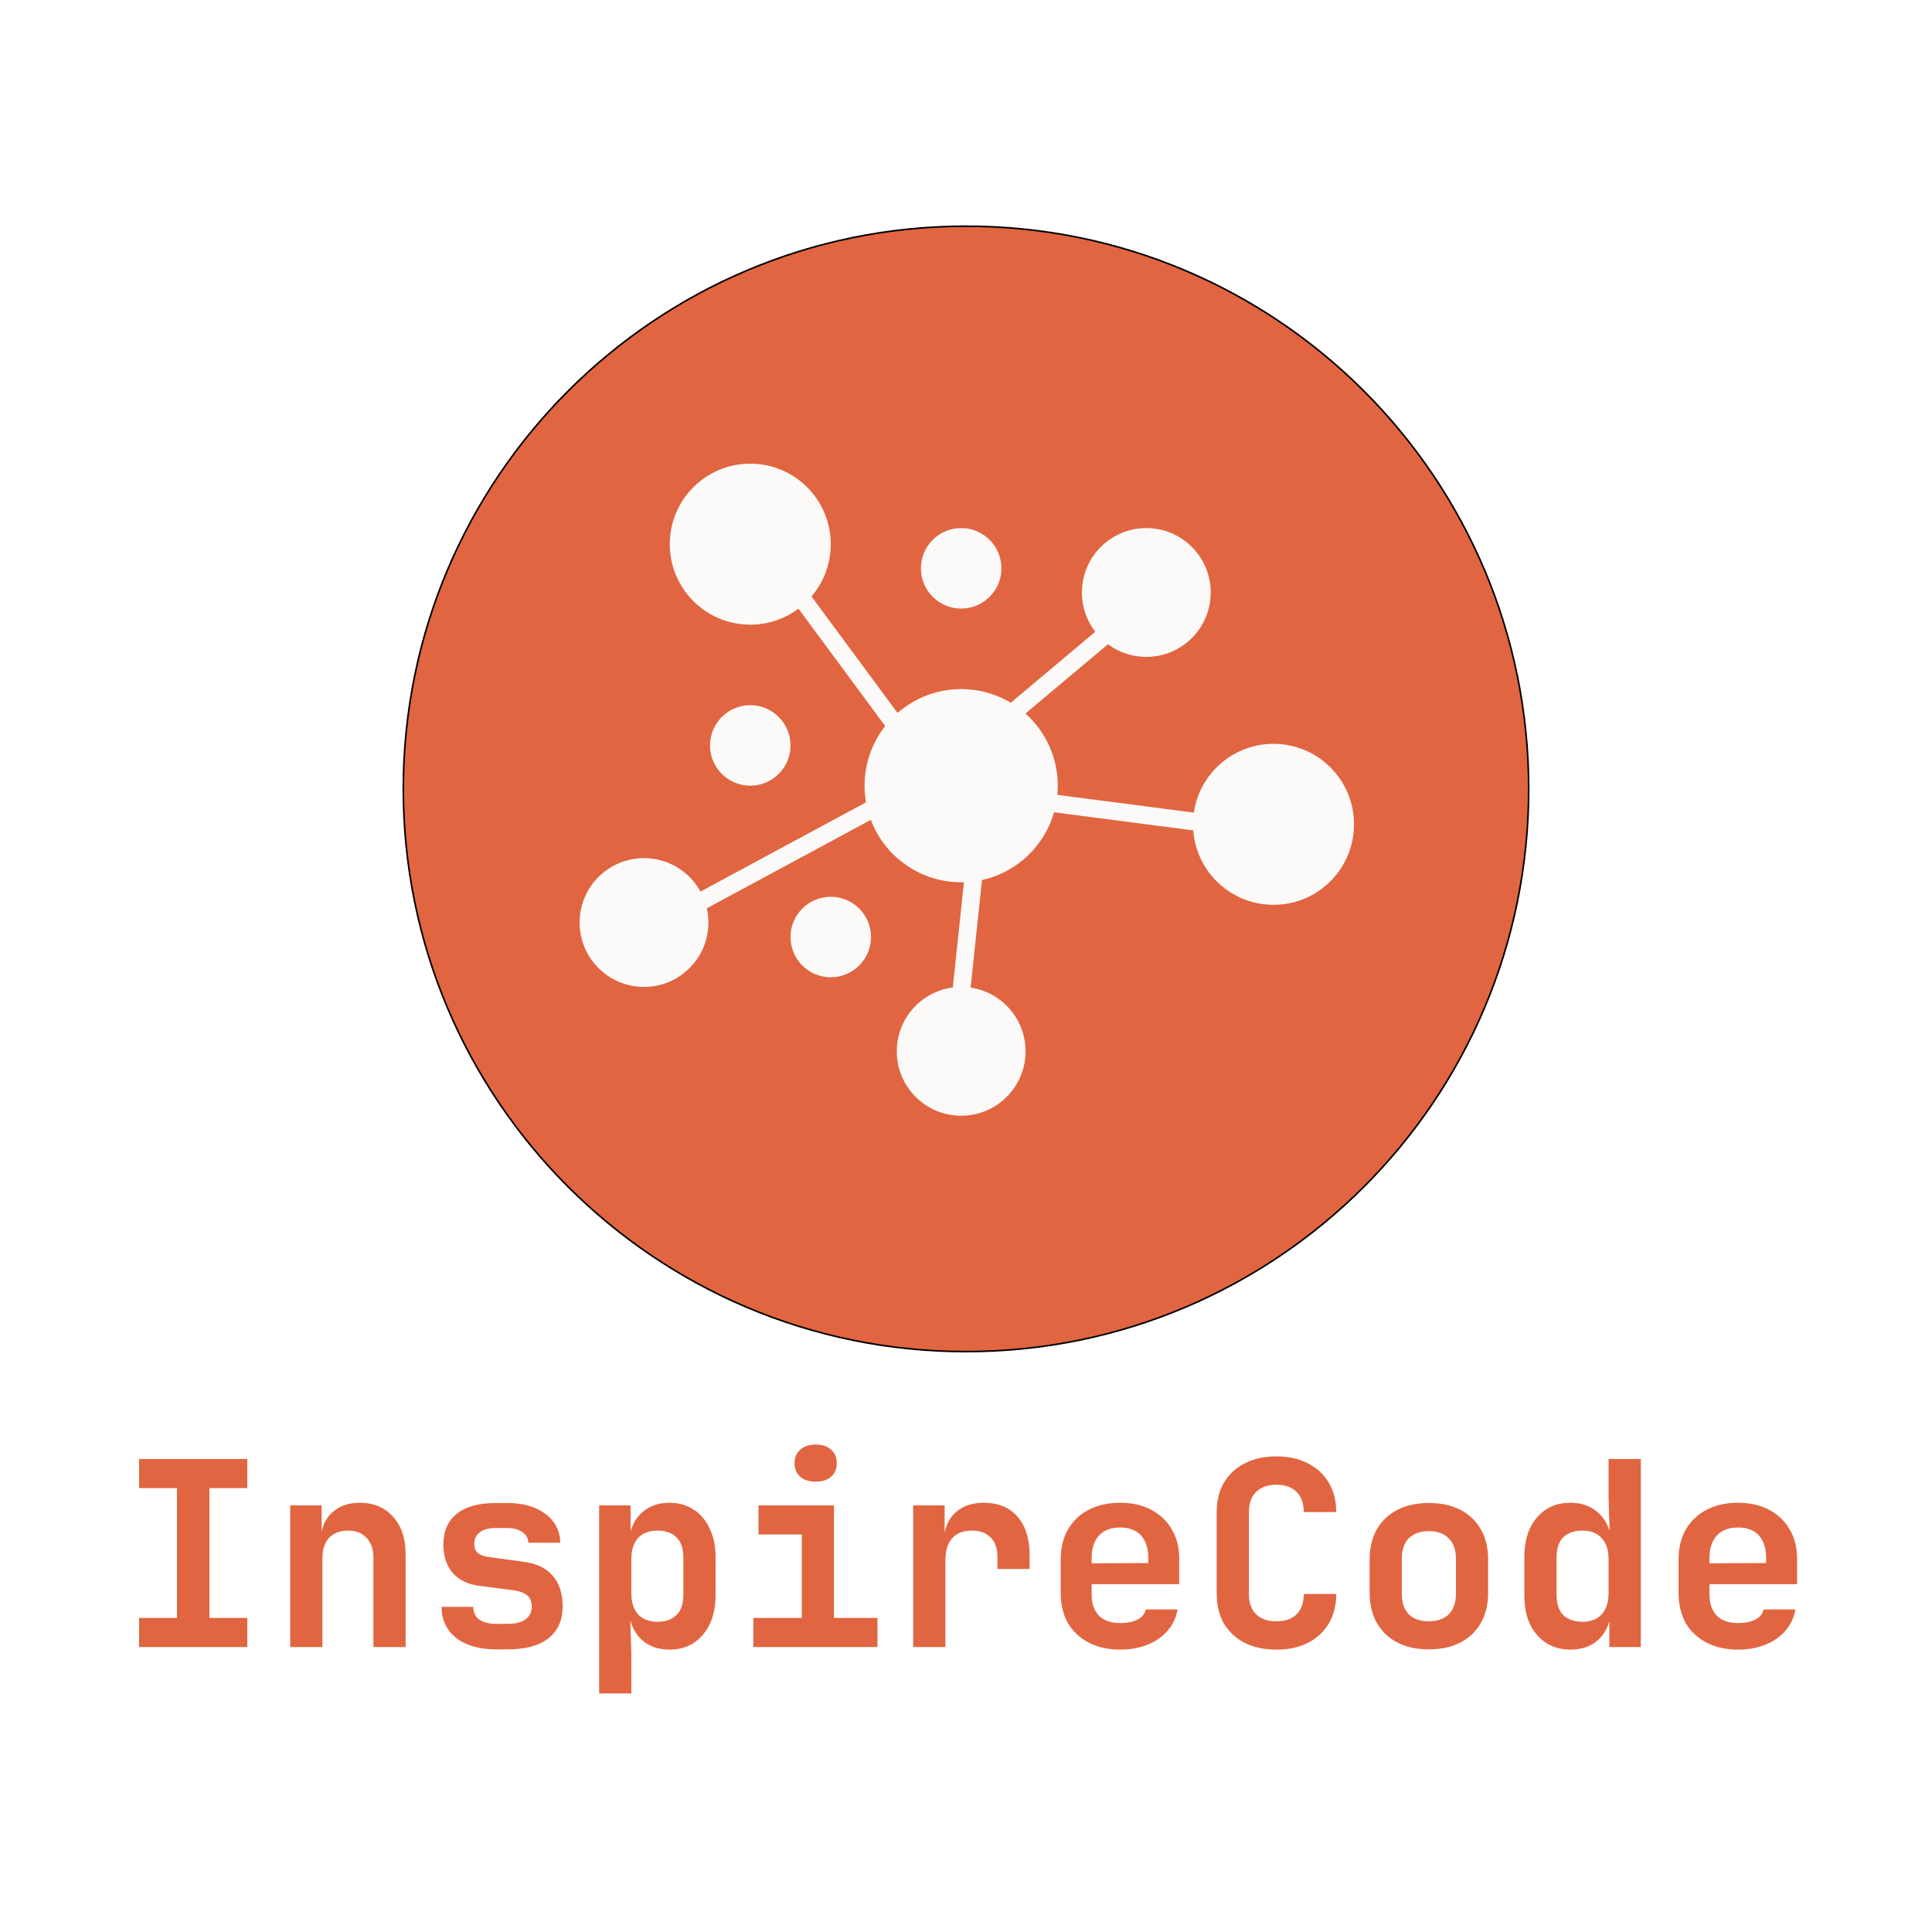
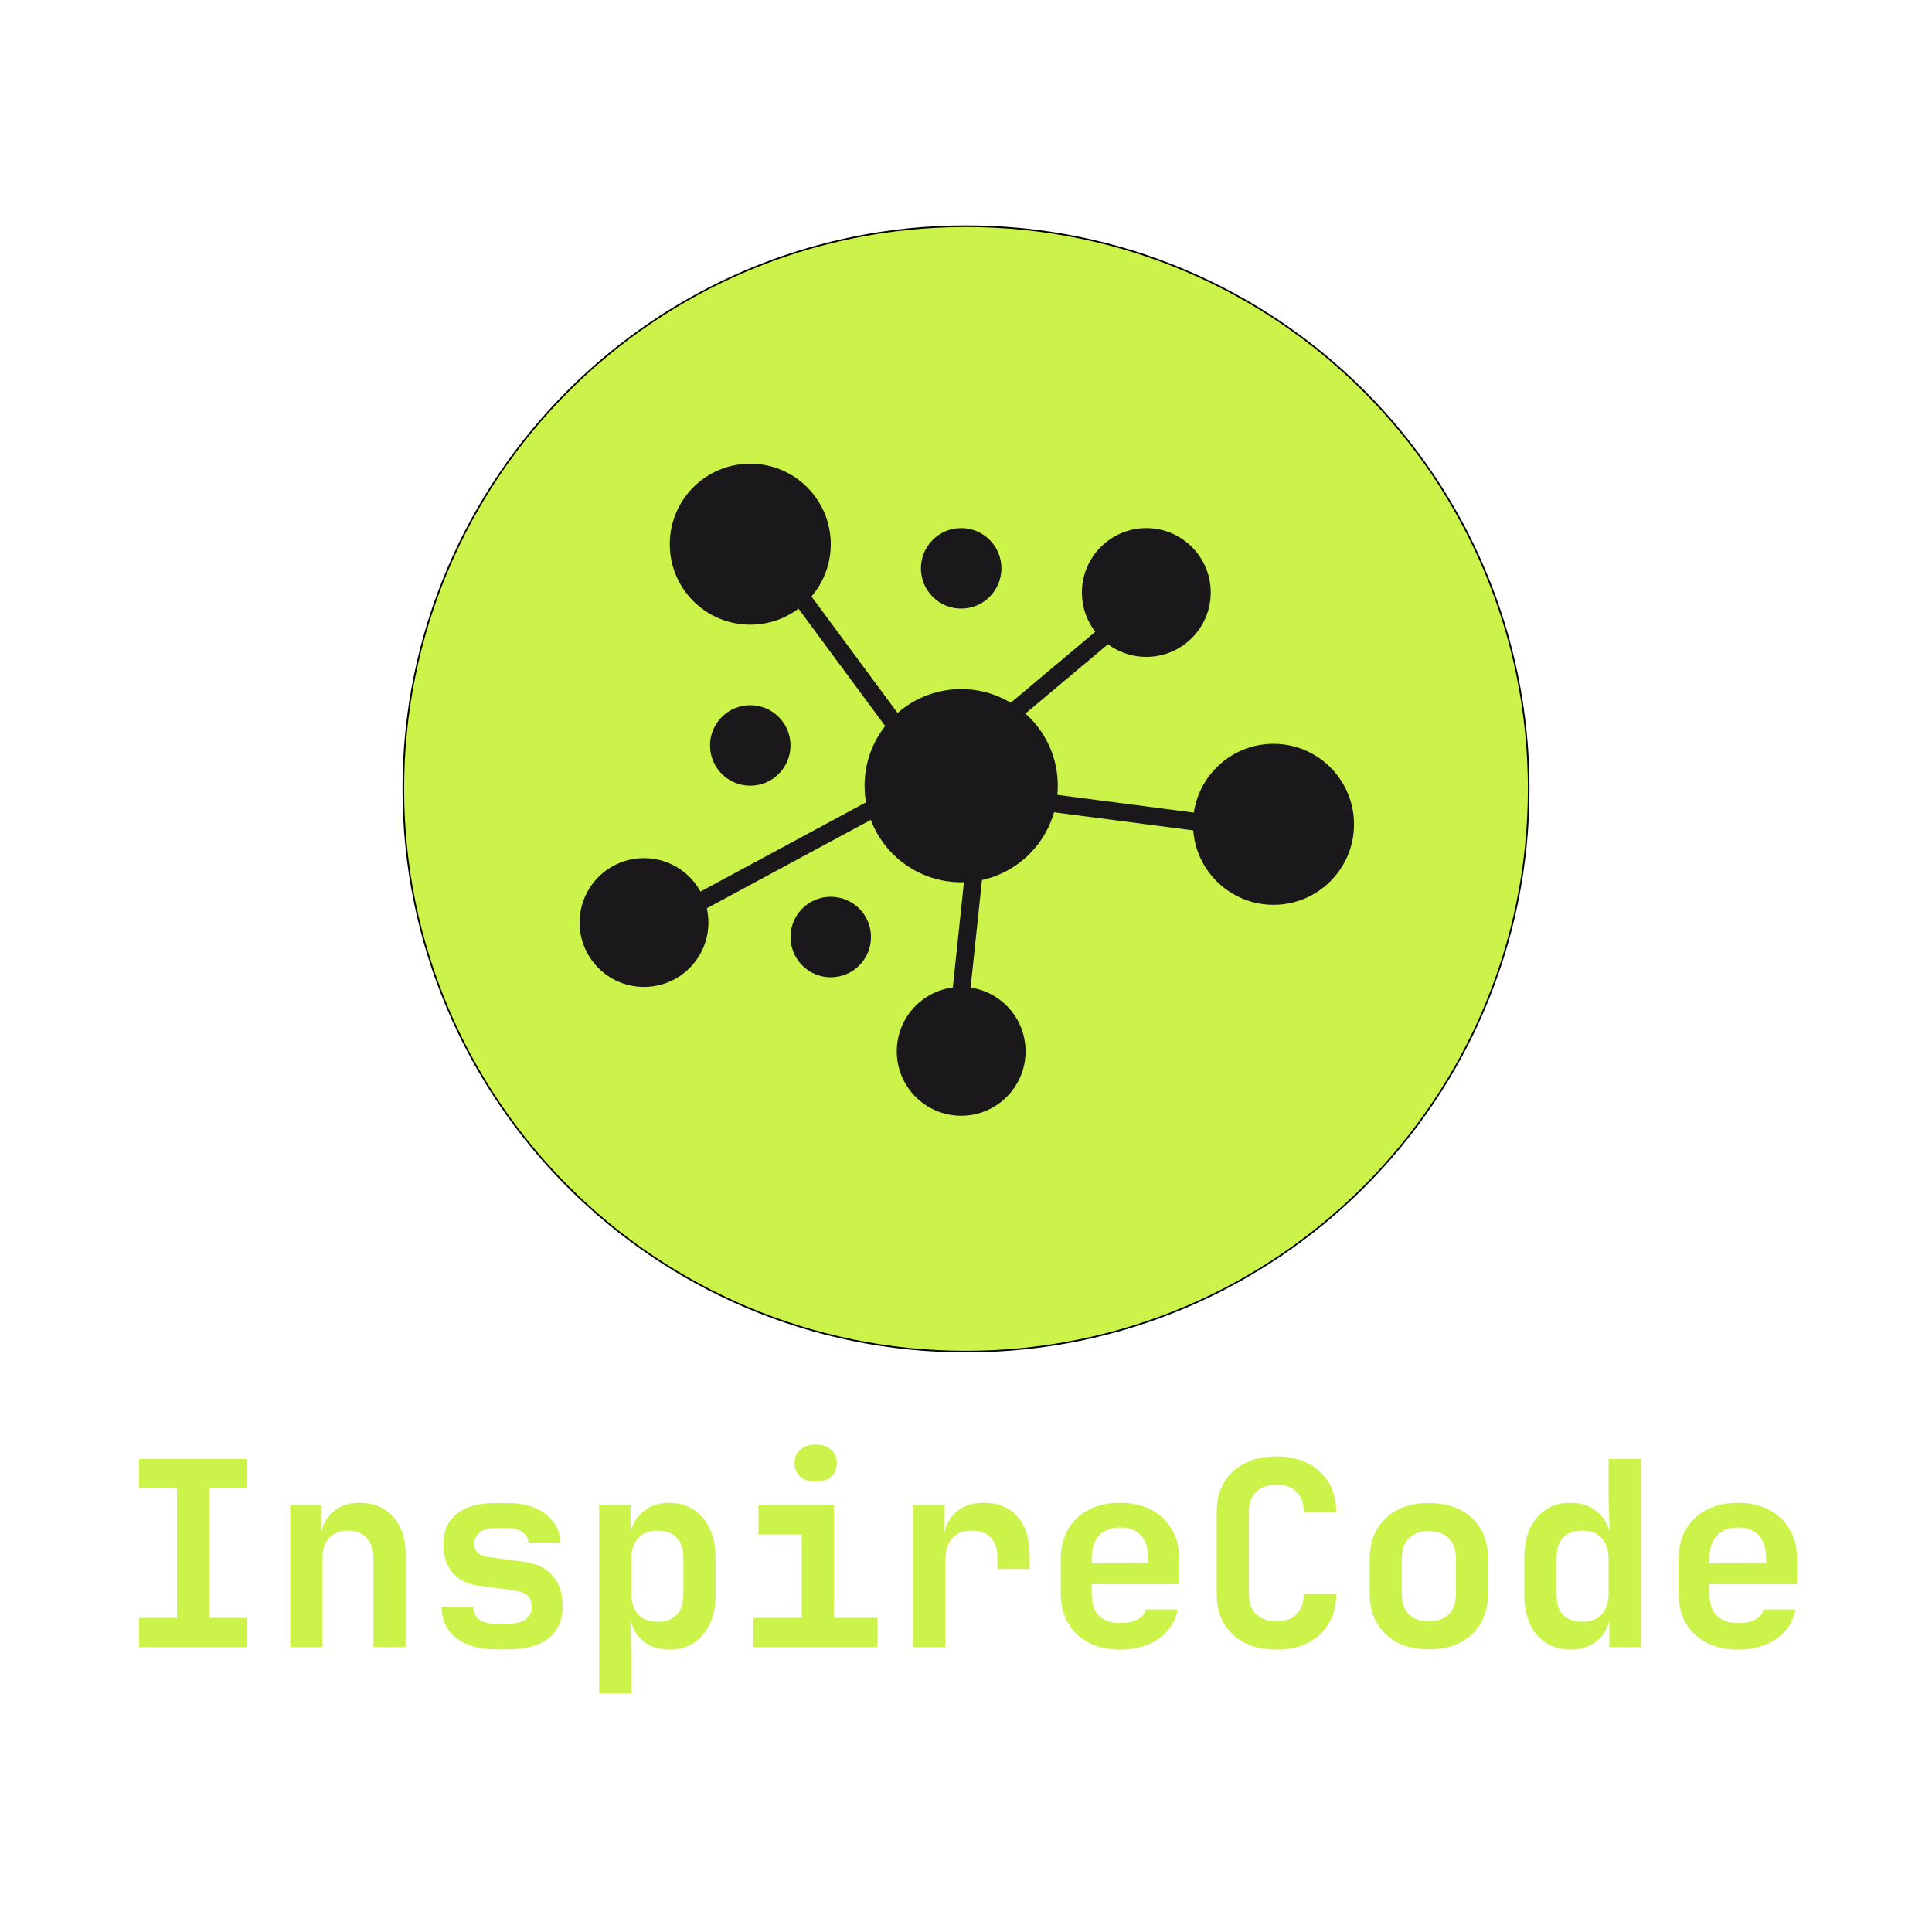
<svg xmlns="http://www.w3.org/2000/svg" width="1200" height="1200" viewBox="0 0 1200 1200" fill="none">
-   <circle cx="600" cy="490" r="349.5" fill="#E16541" stroke="black" />
-   <path d="M86.4 1023V1004.92H109.92V924.28H86.4V906.2H153.6V924.28H130.08V1004.92H153.6V1023H86.4ZM180.258 1023V935H199.778V951.48C200.844 945.933 203.458 941.56 207.618 938.36C211.778 935.053 217.058 933.4 223.458 933.4C232.098 933.4 238.978 936.28 244.098 942.04C249.324 947.8 251.938 955.533 251.938 965.24V1023H231.938V967.64C231.938 962.2 230.498 958.04 227.618 955.16C224.844 952.173 221.058 950.68 216.258 950.68C211.244 950.68 207.298 952.173 204.418 955.16C201.644 958.147 200.258 962.413 200.258 967.96V1023H180.258ZM308.195 1024.44C297.742 1024.44 289.475 1022.09 283.395 1017.4C277.315 1012.6 274.275 1006.15 274.275 998.04H293.955C293.955 1001.45 295.182 1004.07 297.635 1005.88C300.195 1007.69 303.715 1008.6 308.195 1008.6H315.235C320.035 1008.6 323.715 1007.69 326.275 1005.88C328.942 1004.07 330.275 1001.45 330.275 998.04C330.275 994.84 329.368 992.493 327.555 991C325.742 989.4 322.968 988.333 319.235 987.8L297.315 984.92C290.275 983.96 284.835 981.24 280.995 976.76C277.262 972.28 275.395 966.467 275.395 959.32C275.395 951 278.168 944.653 283.715 940.28C289.262 935.8 297.262 933.56 307.715 933.56H315.075C324.888 933.56 332.782 935.8 338.755 940.28C344.728 944.76 347.822 950.733 348.035 958.2H328.195C328.088 955.427 326.862 953.24 324.515 951.64C322.168 949.933 319.022 949.08 315.075 949.08H307.715C303.448 949.08 300.195 949.987 297.955 951.8C295.715 953.507 294.595 955.853 294.595 958.84C294.595 961.507 295.395 963.48 296.995 964.76C298.702 966.04 301.155 966.84 304.355 967.16L324.995 970.04C333.102 971 339.182 973.88 343.235 978.68C347.395 983.373 349.475 989.72 349.475 997.72C349.475 1006.25 346.542 1012.87 340.675 1017.56C334.915 1022.15 326.435 1024.44 315.235 1024.44H308.195ZM372.133 1051.8V935H391.653V951.16C393.253 945.613 396.133 941.293 400.293 938.2C404.453 935 409.626 933.4 415.813 933.4C421.466 933.4 426.426 934.787 430.693 937.56C435.066 940.333 438.426 944.28 440.773 949.4C443.226 954.413 444.453 960.28 444.453 967V990.84C444.453 1000.97 441.839 1009.13 436.613 1015.32C431.386 1021.51 424.453 1024.6 415.813 1024.6C409.626 1024.6 404.399 1023 400.133 1019.8C395.973 1016.6 393.093 1012.12 391.493 1006.36L392.133 1027.16V1051.8H372.133ZM408.293 1007.32C413.413 1007.32 417.359 1005.93 420.133 1003.16C423.013 1000.39 424.453 996.12 424.453 990.36V967.64C424.453 961.88 423.013 957.613 420.133 954.84C417.359 952.067 413.413 950.68 408.293 950.68C403.173 950.68 399.173 952.227 396.293 955.32C393.519 958.413 392.133 962.787 392.133 968.44V989.56C392.133 995.213 393.519 999.587 396.293 1002.68C399.173 1005.77 403.173 1007.32 408.293 1007.32ZM467.91 1023V1004.92H497.99V953.08H471.11V935H517.99V1004.92H545.03V1023H467.91ZM506.63 920.28C502.577 920.28 499.377 919.267 497.03 917.24C494.683 915.107 493.51 912.28 493.51 908.76C493.51 905.24 494.683 902.467 497.03 900.44C499.377 898.307 502.577 897.24 506.63 897.24C510.683 897.24 513.883 898.307 516.23 900.44C518.577 902.467 519.75 905.24 519.75 908.76C519.75 912.28 518.577 915.107 516.23 917.24C513.883 919.267 510.683 920.28 506.63 920.28ZM567.208 1023V935H586.728V952.12C587.794 946.36 590.408 941.827 594.568 938.52C598.834 935.107 604.328 933.4 611.048 933.4C620.008 933.4 626.994 936.28 632.008 942.04C637.021 947.8 639.528 955.853 639.528 966.2V974.52H619.528V967.16C619.528 961.827 618.141 957.773 615.368 955C612.594 952.12 608.648 950.68 603.528 950.68C598.194 950.68 594.141 952.28 591.368 955.48C588.594 958.68 587.208 963.213 587.208 969.08V1023H567.208ZM695.785 1024.6C688.318 1024.6 681.812 1023.16 676.265 1020.28C670.718 1017.4 666.398 1013.35 663.305 1008.12C660.318 1002.79 658.825 996.547 658.825 989.4V968.6C658.825 961.453 660.318 955.267 663.305 950.04C666.398 944.707 670.718 940.6 676.265 937.72C681.812 934.84 688.318 933.4 695.785 933.4C703.145 933.4 709.545 934.84 714.985 937.72C720.532 940.6 724.798 944.653 727.785 949.88C730.878 955 732.425 961.027 732.425 967.96V983.96H678.025V990.04C678.025 996.013 679.572 1000.55 682.665 1003.64C685.758 1006.63 690.132 1008.12 695.785 1008.12C699.945 1008.12 703.465 1007.43 706.345 1006.04C709.332 1004.55 711.092 1002.41 711.625 999.64H731.465C730.078 1007.21 726.132 1013.29 719.625 1017.88C713.118 1022.36 705.172 1024.6 695.785 1024.6ZM678.025 967.96V971L713.225 970.84V967.8C713.225 961.72 711.732 957.027 708.745 953.72C705.758 950.413 701.438 948.76 695.785 948.76C689.918 948.76 685.492 950.467 682.505 953.88C679.518 957.187 678.025 961.88 678.025 967.96ZM792.843 1024.6C785.269 1024.6 778.709 1023.21 773.163 1020.44C767.616 1017.56 763.296 1013.56 760.203 1008.44C757.216 1003.21 755.723 997.08 755.723 990.04V939.16C755.723 932.12 757.216 926.04 760.203 920.92C763.296 915.693 767.616 911.693 773.163 908.92C778.709 906.04 785.269 904.6 792.843 904.6C800.309 904.6 806.816 906.04 812.363 908.92C817.909 911.693 822.229 915.693 825.323 920.92C828.416 926.04 829.963 932.12 829.963 939.16H809.803C809.803 933.72 808.309 929.56 805.323 926.68C802.443 923.693 798.283 922.2 792.843 922.2C787.403 922.2 783.189 923.693 780.203 926.68C777.216 929.56 775.723 933.72 775.723 939.16V990.04C775.723 995.48 777.216 999.693 780.203 1002.68C783.189 1005.56 787.403 1007 792.843 1007C798.283 1007 802.443 1005.56 805.323 1002.68C808.309 999.693 809.803 995.48 809.803 990.04H829.963C829.963 997.08 828.416 1003.21 825.323 1008.44C822.229 1013.56 817.909 1017.56 812.363 1020.44C806.816 1023.21 800.309 1024.6 792.843 1024.6ZM887.5 1024.44C876.193 1024.44 867.233 1021.29 860.62 1015C854.007 1008.6 850.7 1000.01 850.7 989.24V968.76C850.7 957.88 854.007 949.293 860.62 943C867.233 936.707 876.193 933.56 887.5 933.56C898.807 933.56 907.767 936.707 914.38 943C920.993 949.293 924.3 957.88 924.3 968.76V989.24C924.3 1000.01 920.993 1008.6 914.38 1015C907.767 1021.29 898.807 1024.44 887.5 1024.44ZM887.5 1007C892.833 1007 896.94 1005.56 899.82 1002.68C902.807 999.693 904.3 995.427 904.3 989.88V968.12C904.3 962.573 902.807 958.36 899.82 955.48C896.94 952.493 892.833 951 887.5 951C882.167 951 878.007 952.493 875.02 955.48C872.14 958.36 870.7 962.573 870.7 968.12V989.88C870.7 995.427 872.14 999.693 875.02 1002.68C878.007 1005.56 882.167 1007 887.5 1007ZM975.438 1024.6C966.904 1024.6 959.971 1021.56 954.638 1015.48C949.411 1009.4 946.798 1001.24 946.798 991V967.16C946.798 956.813 949.411 948.6 954.638 942.52C959.864 936.44 966.798 933.4 975.438 933.4C981.518 933.4 986.638 934.947 990.798 938.04C995.064 941.133 998.051 945.453 999.758 951L999.118 930.84V906.2H1019.12V1023H999.598V1007C997.998 1012.55 995.118 1016.87 990.958 1019.96C986.798 1023.05 981.624 1024.6 975.438 1024.6ZM982.958 1007.32C988.078 1007.32 992.024 1005.77 994.798 1002.68C997.678 999.587 999.118 995.213 999.118 989.56V968.44C999.118 962.787 997.678 958.413 994.798 955.32C992.024 952.227 988.078 950.68 982.958 950.68C977.838 950.68 973.838 952.067 970.958 954.84C968.184 957.613 966.798 961.88 966.798 967.64V990.36C966.798 996.12 968.184 1000.39 970.958 1003.16C973.838 1005.93 977.838 1007.32 982.958 1007.32ZM1079.54 1024.6C1072.07 1024.6 1065.56 1023.16 1060.02 1020.28C1054.47 1017.4 1050.15 1013.35 1047.06 1008.12C1044.07 1002.79 1042.58 996.547 1042.58 989.4V968.6C1042.58 961.453 1044.07 955.267 1047.06 950.04C1050.15 944.707 1054.47 940.6 1060.02 937.72C1065.56 934.84 1072.07 933.4 1079.54 933.4C1086.9 933.4 1093.3 934.84 1098.74 937.72C1104.28 940.6 1108.55 944.653 1111.54 949.88C1114.63 955 1116.18 961.027 1116.18 967.96V983.96H1061.78V990.04C1061.78 996.013 1063.32 1000.55 1066.42 1003.64C1069.51 1006.63 1073.88 1008.12 1079.54 1008.12C1083.7 1008.12 1087.22 1007.43 1090.1 1006.04C1093.08 1004.55 1094.84 1002.41 1095.38 999.64H1115.22C1113.83 1007.21 1109.88 1013.29 1103.38 1017.88C1096.87 1022.36 1088.92 1024.6 1079.54 1024.6ZM1061.78 967.96V971L1096.98 970.84V967.8C1096.98 961.72 1095.48 957.027 1092.5 953.72C1089.51 950.413 1085.19 948.76 1079.54 948.76C1073.67 948.76 1069.24 950.467 1066.26 953.88C1063.27 957.187 1061.78 961.88 1061.78 967.96Z" fill="#E16541" />
-   <circle cx="466" cy="338" r="50" fill="#FBFAF8" />
-   <circle cx="791" cy="512" r="50" fill="#FBFAF8" />
-   <circle cx="597" cy="488" r="60" fill="#FBFAF8" />
-   <circle cx="400" cy="573" r="40" fill="#FBFAF8" />
-   <circle cx="597" cy="653" r="40" fill="#FBFAF8" />
-   <circle cx="516" cy="582" r="25" fill="#FBFAF8" />
-   <circle cx="466" cy="463" r="25" fill="#FBFAF8" />
-   <circle cx="597" cy="353" r="25" fill="#FBFAF8" />
-   <circle cx="712" cy="368" r="40" fill="#FBFAF8" />
-   <rect x="800.707" y="512.434" width="11" height="205" transform="rotate(97.4087 800.707 512.434)" fill="#FBFAF8" />
-   <rect x="596.684" y="495.866" width="11" height="205" transform="rotate(143.535 596.684 495.866)" fill="#FBFAF8" />
-   <rect x="582.334" y="489.033" width="11" height="205" transform="rotate(-130.025 582.334 489.033)" fill="#FBFAF8" />
-   <rect x="595.939" y="679.021" width="11" height="205" transform="rotate(-173.972 595.939 679.021)" fill="#FBFAF8" />
-   <rect x="415.221" y="576.984" width="11" height="205" transform="rotate(-118.336 415.221 576.984)" fill="#FBFAF8" />
+   <circle cx="600" cy="490" r="349.5" fill="#CBF34A" stroke="black" />
+   <path d="M86.4 1023V1004.92H109.92V924.28H86.4V906.2H153.6V924.28H130.08V1004.92H153.6V1023H86.4ZM180.258 1023V935H199.778V951.48C200.844 945.933 203.458 941.56 207.618 938.36C211.778 935.053 217.058 933.4 223.458 933.4C232.098 933.4 238.978 936.28 244.098 942.04C249.324 947.8 251.938 955.533 251.938 965.24V1023H231.938V967.64C231.938 962.2 230.498 958.04 227.618 955.16C224.844 952.173 221.058 950.68 216.258 950.68C211.244 950.68 207.298 952.173 204.418 955.16C201.644 958.147 200.258 962.413 200.258 967.96V1023H180.258ZM308.195 1024.44C297.742 1024.44 289.475 1022.09 283.395 1017.4C277.315 1012.6 274.275 1006.15 274.275 998.04H293.955C293.955 1001.45 295.182 1004.07 297.635 1005.88C300.195 1007.69 303.715 1008.6 308.195 1008.6H315.235C320.035 1008.6 323.715 1007.69 326.275 1005.88C328.942 1004.07 330.275 1001.45 330.275 998.04C330.275 994.84 329.368 992.493 327.555 991C325.742 989.4 322.968 988.333 319.235 987.8L297.315 984.92C290.275 983.96 284.835 981.24 280.995 976.76C277.262 972.28 275.395 966.467 275.395 959.32C275.395 951 278.168 944.653 283.715 940.28C289.262 935.8 297.262 933.56 307.715 933.56H315.075C324.888 933.56 332.782 935.8 338.755 940.28C344.728 944.76 347.822 950.733 348.035 958.2H328.195C328.088 955.427 326.862 953.24 324.515 951.64C322.168 949.933 319.022 949.08 315.075 949.08H307.715C303.448 949.08 300.195 949.987 297.955 951.8C295.715 953.507 294.595 955.853 294.595 958.84C294.595 961.507 295.395 963.48 296.995 964.76C298.702 966.04 301.155 966.84 304.355 967.16L324.995 970.04C333.102 971 339.182 973.88 343.235 978.68C347.395 983.373 349.475 989.72 349.475 997.72C349.475 1006.25 346.542 1012.87 340.675 1017.56C334.915 1022.15 326.435 1024.44 315.235 1024.44H308.195ZM372.133 1051.8V935H391.653V951.16C393.253 945.613 396.133 941.293 400.293 938.2C404.453 935 409.626 933.4 415.813 933.4C421.466 933.4 426.426 934.787 430.693 937.56C435.066 940.333 438.426 944.28 440.773 949.4C443.226 954.413 444.453 960.28 444.453 967V990.84C444.453 1000.97 441.839 1009.13 436.613 1015.32C431.386 1021.51 424.453 1024.6 415.813 1024.6C409.626 1024.6 404.399 1023 400.133 1019.8C395.973 1016.6 393.093 1012.12 391.493 1006.36L392.133 1027.16V1051.8H372.133ZM408.293 1007.32C413.413 1007.32 417.359 1005.93 420.133 1003.16C423.013 1000.39 424.453 996.12 424.453 990.36V967.64C424.453 961.88 423.013 957.613 420.133 954.84C417.359 952.067 413.413 950.68 408.293 950.68C403.173 950.68 399.173 952.227 396.293 955.32C393.519 958.413 392.133 962.787 392.133 968.44V989.56C392.133 995.213 393.519 999.587 396.293 1002.68C399.173 1005.77 403.173 1007.32 408.293 1007.32ZM467.91 1023V1004.92H497.99V953.08H471.11V935H517.99V1004.92H545.03V1023H467.91ZM506.63 920.28C502.577 920.28 499.377 919.267 497.03 917.24C494.683 915.107 493.51 912.28 493.51 908.76C493.51 905.24 494.683 902.467 497.03 900.44C499.377 898.307 502.577 897.24 506.63 897.24C510.683 897.24 513.883 898.307 516.23 900.44C518.577 902.467 519.75 905.24 519.75 908.76C519.75 912.28 518.577 915.107 516.23 917.24C513.883 919.267 510.683 920.28 506.63 920.28ZM567.208 1023V935H586.728V952.12C587.794 946.36 590.408 941.827 594.568 938.52C598.834 935.107 604.328 933.4 611.048 933.4C620.008 933.4 626.994 936.28 632.008 942.04C637.021 947.8 639.528 955.853 639.528 966.2V974.52H619.528V967.16C619.528 961.827 618.141 957.773 615.368 955C612.594 952.12 608.648 950.68 603.528 950.68C598.194 950.68 594.141 952.28 591.368 955.48C588.594 958.68 587.208 963.213 587.208 969.08V1023H567.208ZM695.785 1024.6C688.318 1024.6 681.812 1023.16 676.265 1020.28C670.718 1017.4 666.398 1013.35 663.305 1008.12C660.318 1002.79 658.825 996.547 658.825 989.4V968.6C658.825 961.453 660.318 955.267 663.305 950.04C666.398 944.707 670.718 940.6 676.265 937.72C681.812 934.84 688.318 933.4 695.785 933.4C703.145 933.4 709.545 934.84 714.985 937.72C720.532 940.6 724.798 944.653 727.785 949.88C730.878 955 732.425 961.027 732.425 967.96V983.96H678.025V990.04C678.025 996.013 679.572 1000.55 682.665 1003.64C685.758 1006.63 690.132 1008.12 695.785 1008.12C699.945 1008.12 703.465 1007.43 706.345 1006.04C709.332 1004.55 711.092 1002.41 711.625 999.64H731.465C730.078 1007.21 726.132 1013.29 719.625 1017.88C713.118 1022.36 705.172 1024.6 695.785 1024.6ZM678.025 967.96V971L713.225 970.84V967.8C713.225 961.72 711.732 957.027 708.745 953.72C705.758 950.413 701.438 948.76 695.785 948.76C689.918 948.76 685.492 950.467 682.505 953.88C679.518 957.187 678.025 961.88 678.025 967.96ZM792.843 1024.6C785.269 1024.6 778.709 1023.21 773.163 1020.44C767.616 1017.56 763.296 1013.56 760.203 1008.44C757.216 1003.21 755.723 997.08 755.723 990.04V939.16C755.723 932.12 757.216 926.04 760.203 920.92C763.296 915.693 767.616 911.693 773.163 908.92C778.709 906.04 785.269 904.6 792.843 904.6C800.309 904.6 806.816 906.04 812.363 908.92C817.909 911.693 822.229 915.693 825.323 920.92C828.416 926.04 829.963 932.12 829.963 939.16H809.803C809.803 933.72 808.309 929.56 805.323 926.68C802.443 923.693 798.283 922.2 792.843 922.2C787.403 922.2 783.189 923.693 780.203 926.68C777.216 929.56 775.723 933.72 775.723 939.16V990.04C775.723 995.48 777.216 999.693 780.203 1002.68C783.189 1005.56 787.403 1007 792.843 1007C798.283 1007 802.443 1005.56 805.323 1002.68C808.309 999.693 809.803 995.48 809.803 990.04H829.963C829.963 997.08 828.416 1003.21 825.323 1008.44C822.229 1013.56 817.909 1017.56 812.363 1020.44C806.816 1023.21 800.309 1024.6 792.843 1024.6ZM887.5 1024.44C876.193 1024.44 867.233 1021.29 860.62 1015C854.007 1008.6 850.7 1000.01 850.7 989.24V968.76C850.7 957.88 854.007 949.293 860.62 943C867.233 936.707 876.193 933.56 887.5 933.56C898.807 933.56 907.767 936.707 914.38 943C920.993 949.293 924.3 957.88 924.3 968.76V989.24C924.3 1000.01 920.993 1008.6 914.38 1015C907.767 1021.29 898.807 1024.44 887.5 1024.44ZM887.5 1007C892.833 1007 896.94 1005.56 899.82 1002.68C902.807 999.693 904.3 995.427 904.3 989.88V968.12C904.3 962.573 902.807 958.36 899.82 955.48C896.94 952.493 892.833 951 887.5 951C882.167 951 878.007 952.493 875.02 955.48C872.14 958.36 870.7 962.573 870.7 968.12V989.88C870.7 995.427 872.14 999.693 875.02 1002.68C878.007 1005.56 882.167 1007 887.5 1007ZM975.438 1024.6C966.904 1024.6 959.971 1021.56 954.638 1015.48C949.411 1009.4 946.798 1001.24 946.798 991V967.16C946.798 956.813 949.411 948.6 954.638 942.52C959.864 936.44 966.798 933.4 975.438 933.4C981.518 933.4 986.638 934.947 990.798 938.04C995.064 941.133 998.051 945.453 999.758 951L999.118 930.84V906.2H1019.12V1023H999.598V1007C997.998 1012.55 995.118 1016.87 990.958 1019.96C986.798 1023.05 981.624 1024.6 975.438 1024.6ZM982.958 1007.32C988.078 1007.32 992.024 1005.77 994.798 1002.68C997.678 999.587 999.118 995.213 999.118 989.56V968.44C999.118 962.787 997.678 958.413 994.798 955.32C992.024 952.227 988.078 950.68 982.958 950.68C977.838 950.68 973.838 952.067 970.958 954.84C968.184 957.613 966.798 961.88 966.798 967.64V990.36C966.798 996.12 968.184 1000.39 970.958 1003.16C973.838 1005.93 977.838 1007.32 982.958 1007.32ZM1079.54 1024.6C1072.07 1024.6 1065.56 1023.16 1060.02 1020.28C1054.47 1017.4 1050.15 1013.35 1047.06 1008.12C1044.07 1002.79 1042.58 996.547 1042.58 989.4V968.6C1042.58 961.453 1044.07 955.267 1047.06 950.04C1050.15 944.707 1054.47 940.6 1060.02 937.72C1065.56 934.84 1072.07 933.4 1079.54 933.4C1086.9 933.4 1093.3 934.84 1098.74 937.72C1104.28 940.6 1108.55 944.653 1111.54 949.88C1114.63 955 1116.18 961.027 1116.18 967.96V983.96H1061.78V990.04C1061.78 996.013 1063.32 1000.55 1066.42 1003.64C1069.51 1006.63 1073.88 1008.12 1079.54 1008.12C1083.7 1008.12 1087.22 1007.43 1090.1 1006.04C1093.08 1004.55 1094.84 1002.41 1095.38 999.64H1115.22C1113.83 1007.21 1109.88 1013.29 1103.38 1017.88C1096.87 1022.36 1088.92 1024.6 1079.54 1024.6ZM1061.78 967.96V971L1096.98 970.84V967.8C1096.98 961.72 1095.48 957.027 1092.5 953.72C1089.51 950.413 1085.19 948.76 1079.54 948.76C1073.67 948.76 1069.24 950.467 1066.26 953.88C1063.27 957.187 1061.78 961.88 1061.78 967.96Z" fill="#CBF34A" />
+   <circle cx="466" cy="338" r="50" fill="#1A181B" />
+   <circle cx="791" cy="512" r="50" fill="#1A181B" />
+   <circle cx="597" cy="488" r="60" fill="#1A181B" />
+   <circle cx="400" cy="573" r="40" fill="#1A181B" />
+   <circle cx="597" cy="653" r="40" fill="#1A181B" />
+   <circle cx="516" cy="582" r="25" fill="#1A181B" />
+   <circle cx="466" cy="463" r="25" fill="#1A181B" />
+   <circle cx="597" cy="353" r="25" fill="#1A181B" />
+   <circle cx="712" cy="368" r="40" fill="#1A181B" />
+   <rect x="800.707" y="512.434" width="11" height="205" transform="rotate(97.4087 800.707 512.434)" fill="#1A181B" />
+   <rect x="596.684" y="495.866" width="11" height="205" transform="rotate(143.535 596.684 495.866)" fill="#1A181B" />
+   <rect x="582.334" y="489.033" width="11" height="205" transform="rotate(-130.025 582.334 489.033)" fill="#1A181B" />
+   <rect x="595.939" y="679.021" width="11" height="205" transform="rotate(-173.972 595.939 679.021)" fill="#1A181B" />
+   <rect x="415.221" y="576.984" width="11" height="205" transform="rotate(-118.336 415.221 576.984)" fill="#1A181B" />
</svg>
